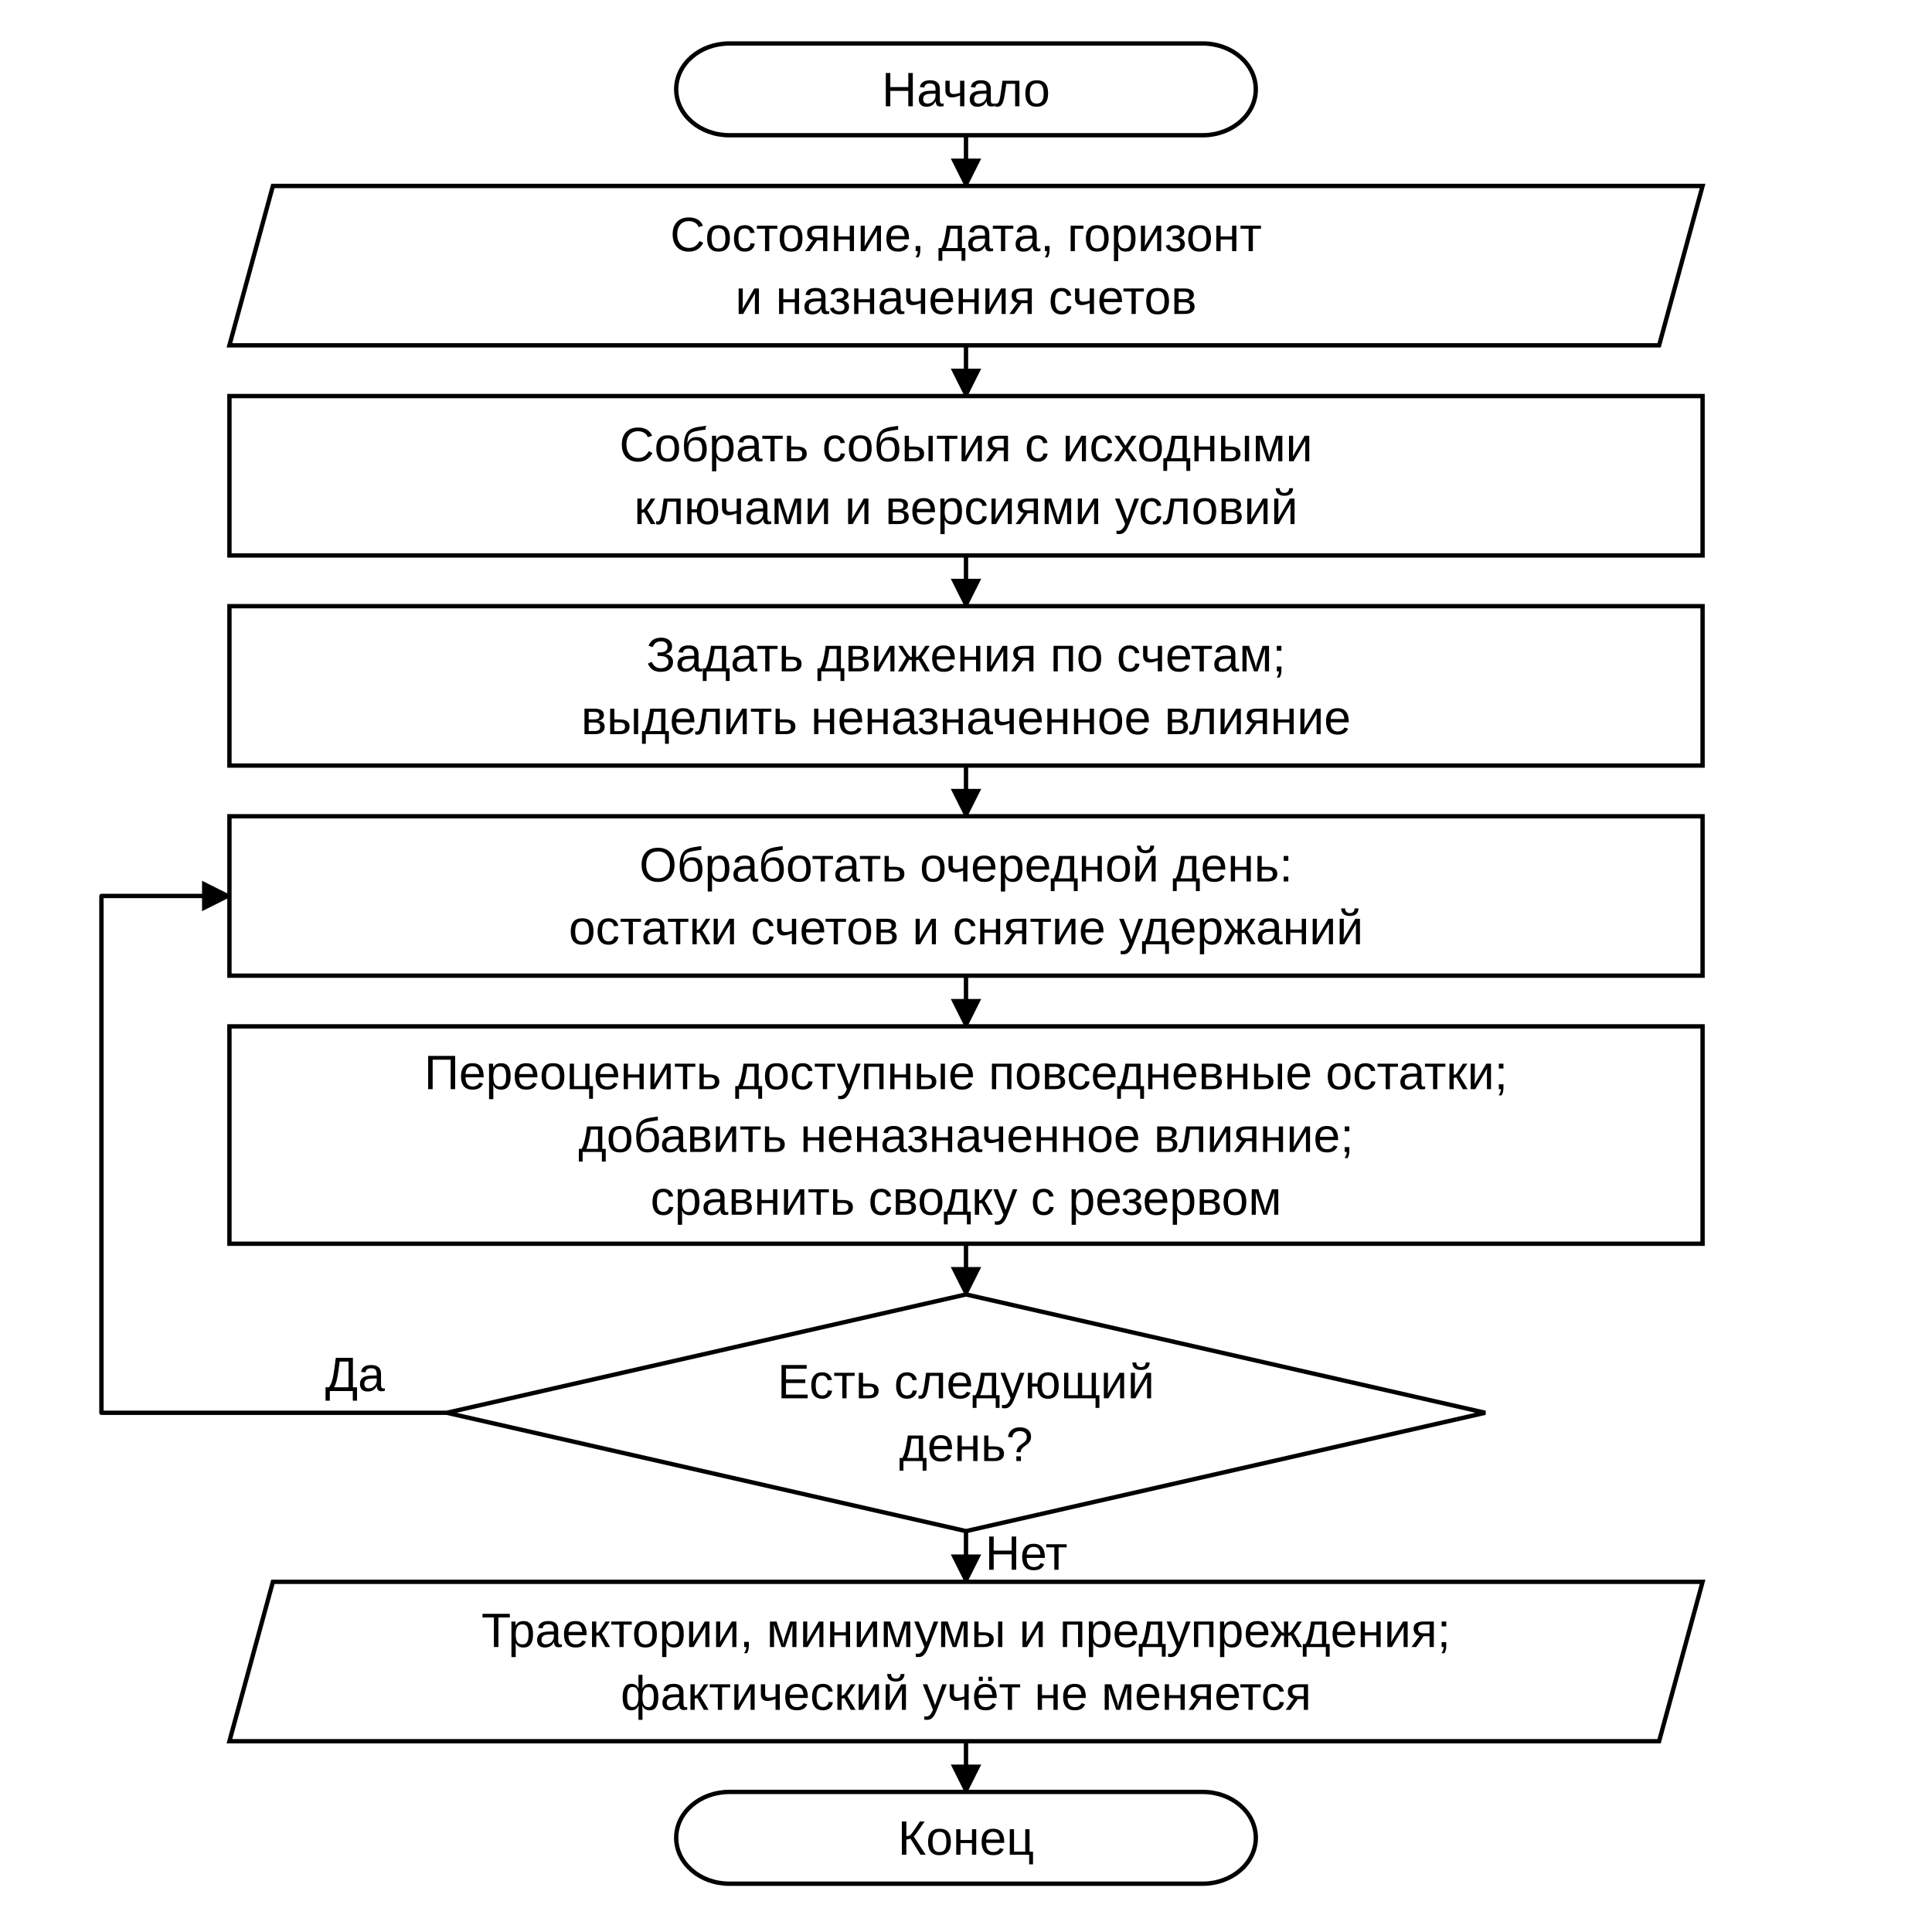
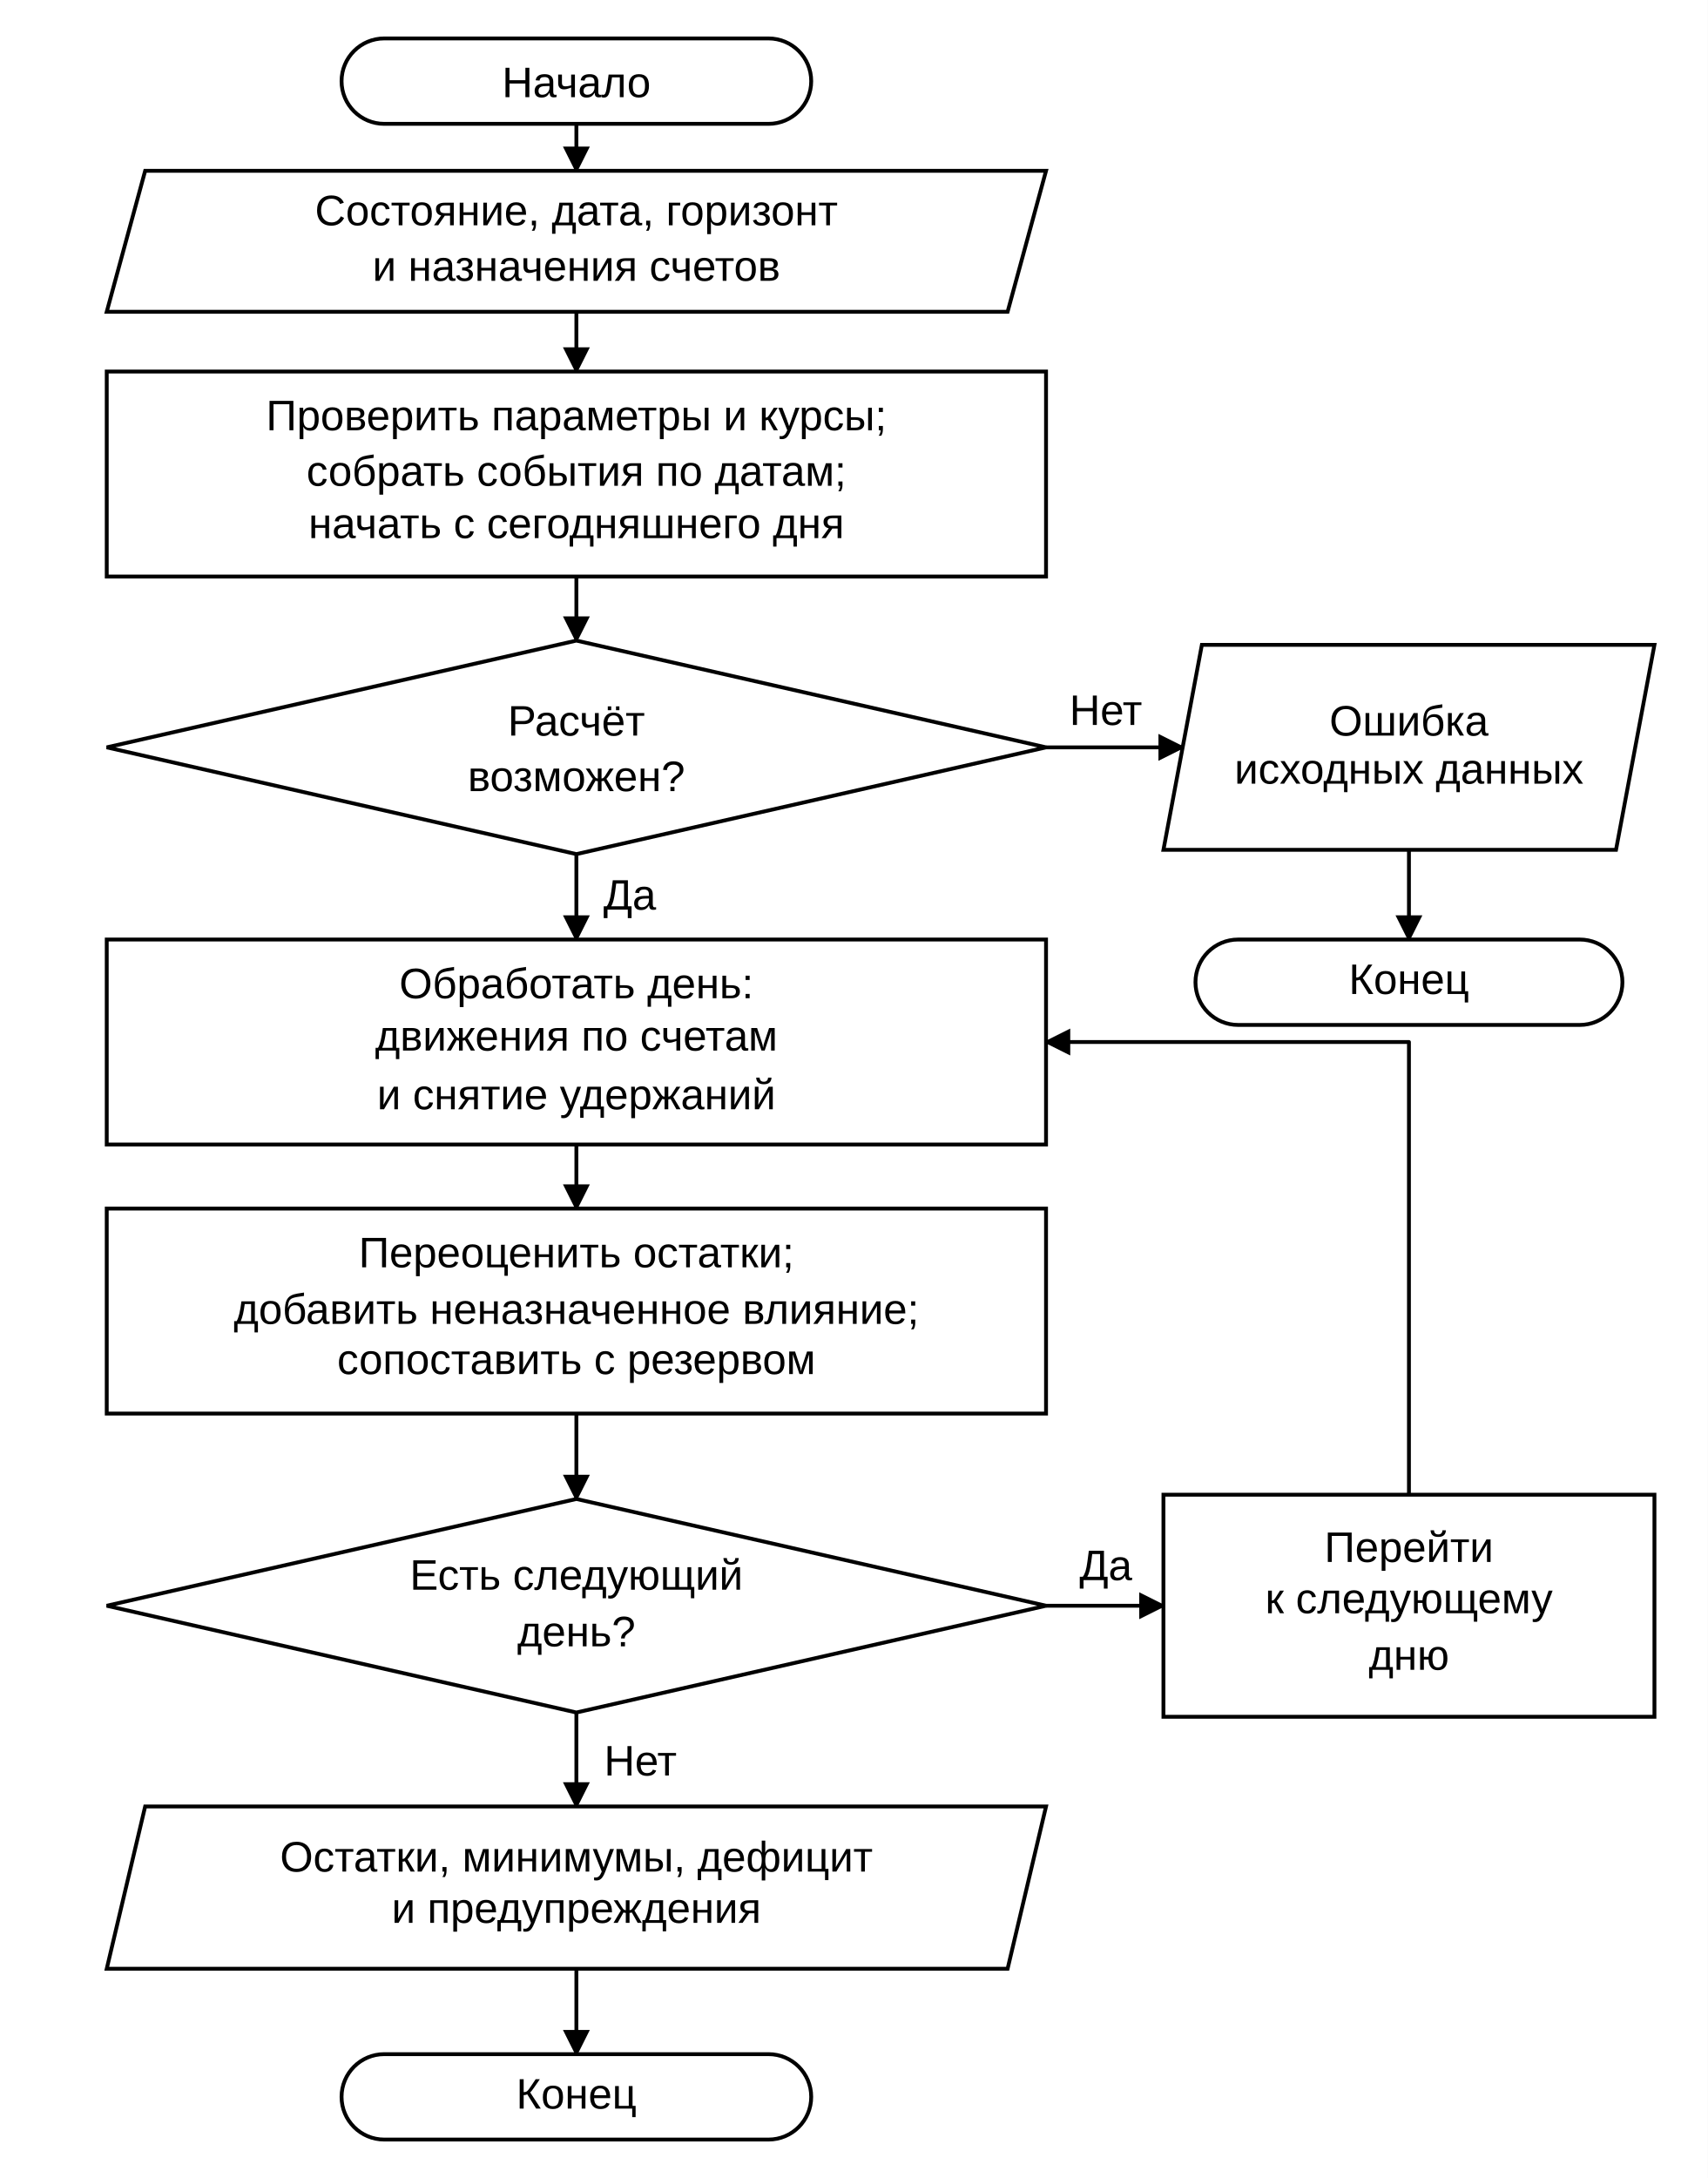
- <svg xmlns="http://www.w3.org/2000/svg" width="800" height="800" viewBox="0 0 800 800">
+ <svg xmlns="http://www.w3.org/2000/svg" width="800" height="1020" viewBox="0 0 800 1020" data-diagram="forecast">
  <defs>
-     <marker id="arrow" viewBox="0 0 10 10" refX="9" refY="5" markerWidth="7" markerHeight="7" orient="auto-start-reverse">
+     <marker id="arrow" viewBox="0 0 10 10" refX="9" refY="5" markerWidth="7" markerHeight="7" orient="auto">
      <path d="M 0 0 L 10 5 L 0 10 z" fill="#000" />
    </marker>
  </defs>
-   <rect width="800" height="800" fill="#fff" />
-   <g fill="none" stroke="#000" stroke-width="1.8" stroke-linejoin="round" marker-end="url(#arrow)">
-     <polyline points="400,56 400,77" />
-     <polyline points="400,143 400,164" />
-     <polyline points="400,230 400,251" />
-     <polyline points="400,317 400,338" />
-     <polyline points="400,404 400,425" />
-     <polyline points="400,515 400,536" />
-     <polyline points="400,634 400,655" />
-     <polyline points="400,721 400,742" />
-     <polyline points="185,585 42,585 42,371 95,371" />
+   <rect width="800" height="1020" fill="#fff" />
+   <polyline data-from="start" data-to="input" data-condition="" points="270,58 270,80" fill="none" stroke="#000" stroke-width="1.8" stroke-linejoin="round" marker-end="url(#arrow)" />
+   <polyline data-from="input" data-to="events" data-condition="" points="270,146 270,174" fill="none" stroke="#000" stroke-width="1.8" stroke-linejoin="round" marker-end="url(#arrow)" />
+   <polyline data-from="events" data-to="valid" data-condition="" points="270,270 270,300" fill="none" stroke="#000" stroke-width="1.8" stroke-linejoin="round" marker-end="url(#arrow)" />
+   <polyline data-from="day" data-to="total" data-condition="" points="270,536 270,566" fill="none" stroke="#000" stroke-width="1.8" stroke-linejoin="round" marker-end="url(#arrow)" />
+   <polyline data-from="total" data-to="more" data-condition="" points="270,662 270,702" fill="none" stroke="#000" stroke-width="1.8" stroke-linejoin="round" marker-end="url(#arrow)" />
+   <polyline data-from="output" data-to="end" data-condition="" points="270,922 270,962" fill="none" stroke="#000" stroke-width="1.8" stroke-linejoin="round" marker-end="url(#arrow)" />
+   <polyline data-from="error" data-to="end-error" data-condition="" points="660,398 660,440" fill="none" stroke="#000" stroke-width="1.8" stroke-linejoin="round" marker-end="url(#arrow)" />
+   <polyline data-from="valid" data-to="day" data-condition="Да" points="270,400 270,440" fill="none" stroke="#000" stroke-width="1.8" stroke-linejoin="round" marker-end="url(#arrow)" />
+   <polyline data-from="valid" data-to="error" data-condition="Нет" points="490,350 554,350" fill="none" stroke="#000" stroke-width="1.8" stroke-linejoin="round" marker-end="url(#arrow)" />
+   <polyline data-from="more" data-to="advance" data-condition="Да" points="490,752 545,752" fill="none" stroke="#000" stroke-width="1.8" stroke-linejoin="round" marker-end="url(#arrow)" />
+   <polyline data-from="advance" data-to="day" data-condition="" points="660,700 660,488 490,488" fill="none" stroke="#000" stroke-width="1.8" stroke-linejoin="round" marker-end="url(#arrow)" />
+   <polyline data-from="more" data-to="output" data-condition="Нет" points="270,802 270,846" fill="none" stroke="#000" stroke-width="1.8" stroke-linejoin="round" marker-end="url(#arrow)" />
+   <g data-node="start" data-kind="term">
+     <rect x="160" y="18" width="220" height="40" rx="20" fill="#fff" stroke="#000" stroke-width="1.8" />
+     <text x="270" y="45.5" text-anchor="middle" font-family="Arial" font-size="20" fill="#000">Начало</text>
  </g>
-   <rect x="280" y="18" width="240" height="38" rx="22" fill="#fff" stroke="#000" stroke-width="1.8" />
-   <text x="400" y="44" text-anchor="middle" font-family="Arial" font-size="20" fill="#000">Начало</text>
-   <polygon points="113,77 705,77 687,143 95,143" fill="#fff" stroke="#000" stroke-width="1.8" />
-   <text x="400" y="104" text-anchor="middle" font-family="Arial" font-size="20" fill="#000">Состояние, дата, горизонт</text>
-   <text x="400" y="130" text-anchor="middle" font-family="Arial" font-size="20" fill="#000">и назначения счетов</text>
-   <rect x="95" y="164" width="610" height="66" fill="#fff" stroke="#000" stroke-width="1.8" />
-   <text x="400" y="191" text-anchor="middle" font-family="Arial" font-size="20" fill="#000">Собрать события с исходными</text>
-   <text x="400" y="217" text-anchor="middle" font-family="Arial" font-size="20" fill="#000">ключами и версиями условий</text>
-   <rect x="95" y="251" width="610" height="66" fill="#fff" stroke="#000" stroke-width="1.8" />
-   <text x="400" y="278" text-anchor="middle" font-family="Arial" font-size="20" fill="#000">Задать движения по счетам;</text>
-   <text x="400" y="304" text-anchor="middle" font-family="Arial" font-size="20" fill="#000">выделить неназначенное влияние</text>
-   <rect x="95" y="338" width="610" height="66" fill="#fff" stroke="#000" stroke-width="1.8" />
-   <text x="400" y="365" text-anchor="middle" font-family="Arial" font-size="20" fill="#000">Обработать очередной день:</text>
-   <text x="400" y="391" text-anchor="middle" font-family="Arial" font-size="20" fill="#000">остатки счетов и снятие удержаний</text>
-   <rect x="95" y="425" width="610" height="90" fill="#fff" stroke="#000" stroke-width="1.8" />
-   <text x="400" y="451" text-anchor="middle" font-family="Arial" font-size="20" fill="#000">Переоценить доступные повседневные остатки;</text>
-   <text x="400" y="477" text-anchor="middle" font-family="Arial" font-size="20" fill="#000">добавить неназначенное влияние;</text>
-   <text x="400" y="503" text-anchor="middle" font-family="Arial" font-size="20" fill="#000">сравнить сводку с резервом</text>
-   <polygon points="400,536 615,585 400,634 185,585" fill="#fff" stroke="#000" stroke-width="1.8" />
-   <text x="400" y="579" text-anchor="middle" font-family="Arial" font-size="20" fill="#000">Есть следующий</text>
-   <text x="400" y="605" text-anchor="middle" font-family="Arial" font-size="20" fill="#000">день?</text>
-   <polygon points="113,655 705,655 687,721 95,721" fill="#fff" stroke="#000" stroke-width="1.8" />
-   <text x="400" y="682" text-anchor="middle" font-family="Arial" font-size="20" fill="#000">Траектории, минимумы и предупреждения;</text>
-   <text x="400" y="708" text-anchor="middle" font-family="Arial" font-size="20" fill="#000">фактический учёт не меняется</text>
-   <rect x="280" y="742" width="240" height="38" rx="22" fill="#fff" stroke="#000" stroke-width="1.8" />
-   <text x="400" y="768" text-anchor="middle" font-family="Arial" font-size="20" fill="#000">Конец</text>
-   <text x="147" y="576" text-anchor="middle" font-family="Arial" font-size="20" fill="#000">Да</text>
-   <text x="425" y="650" text-anchor="middle" font-family="Arial" font-size="20" fill="#000">Нет</text>
+   <g data-node="input" data-kind="io">
+     <polygon points="68,80 490,80 472,146 50,146" fill="#fff" stroke="#000" stroke-width="1.8" />
+     <text x="270" y="105.5" text-anchor="middle" font-family="Arial" font-size="20" fill="#000">Состояние, дата, горизонт</text>
+     <text x="270" y="131.5" text-anchor="middle" font-family="Arial" font-size="20" fill="#000">и назначения счетов</text>
+   </g>
+   <g data-node="events" data-kind="process">
+     <rect x="50" y="174" width="440" height="96" fill="#fff" stroke="#000" stroke-width="1.8" />
+     <text x="270" y="201.5" text-anchor="middle" font-family="Arial" font-size="20" fill="#000">Проверить параметры и курсы;</text>
+     <text x="270" y="227.5" text-anchor="middle" font-family="Arial" font-size="20" fill="#000">собрать события по датам;</text>
+     <text x="270" y="252" text-anchor="middle" font-family="Arial" font-size="20" fill="#000">начать с сегодняшнего дня</text>
+   </g>
+   <g data-node="valid" data-kind="decision">
+     <polygon points="270,300 490,350 270,400 50,350" fill="#fff" stroke="#000" stroke-width="1.8" />
+     <text x="270" y="344.5" text-anchor="middle" font-family="Arial" font-size="20" fill="#000">Расчёт</text>
+     <text x="270" y="370.5" text-anchor="middle" font-family="Arial" font-size="20" fill="#000">возможен?</text>
+   </g>
+   <g data-node="day" data-kind="process">
+     <rect x="50" y="440" width="440" height="96" fill="#fff" stroke="#000" stroke-width="1.8" />
+     <text x="270" y="467.5" text-anchor="middle" font-family="Arial" font-size="20" fill="#000">Обработать день:</text>
+     <text x="270" y="492" text-anchor="middle" font-family="Arial" font-size="20" fill="#000">движения по счетам</text>
+     <text x="270" y="519.5" text-anchor="middle" font-family="Arial" font-size="20" fill="#000">и снятие удержаний</text>
+   </g>
+   <g data-node="total" data-kind="process">
+     <rect x="50" y="566" width="440" height="96" fill="#fff" stroke="#000" stroke-width="1.8" />
+     <text x="270" y="593.5" text-anchor="middle" font-family="Arial" font-size="20" fill="#000">Переоценить остатки;</text>
+     <text x="270" y="620" text-anchor="middle" font-family="Arial" font-size="20" fill="#000">добавить неназначенное влияние;</text>
+     <text x="270" y="643.5" text-anchor="middle" font-family="Arial" font-size="20" fill="#000">сопоставить с резервом</text>
+   </g>
+   <g data-node="more" data-kind="decision">
+     <polygon points="270,702 490,752 270,802 50,752" fill="#fff" stroke="#000" stroke-width="1.8" />
+     <text x="270" y="744.5" text-anchor="middle" font-family="Arial" font-size="20" fill="#000">Есть следующий</text>
+     <text x="270" y="771" text-anchor="middle" font-family="Arial" font-size="20" fill="#000">день?</text>
+   </g>
+   <g data-node="advance" data-kind="process">
+     <rect x="545" y="700" width="230" height="104" fill="#fff" stroke="#000" stroke-width="1.8" />
+     <text x="660" y="731.5" text-anchor="middle" font-family="Arial" font-size="20" fill="#000">Перейти</text>
+     <text x="660" y="755.5" text-anchor="middle" font-family="Arial" font-size="20" fill="#000">к следующему</text>
+     <text x="660" y="782" text-anchor="middle" font-family="Arial" font-size="20" fill="#000">дню</text>
+   </g>
+   <g data-node="output" data-kind="io">
+     <polygon points="68,846 490,846 472,922 50,922" fill="#fff" stroke="#000" stroke-width="1.8" />
+     <text x="270" y="876.5" text-anchor="middle" font-family="Arial" font-size="20" fill="#000">Остатки, минимумы, дефицит</text>
+     <text x="270" y="900.5" text-anchor="middle" font-family="Arial" font-size="20" fill="#000">и предупреждения</text>
+   </g>
+   <g data-node="end" data-kind="term">
+     <rect x="160" y="962" width="220" height="40" rx="20" fill="#fff" stroke="#000" stroke-width="1.8" />
+     <text x="270" y="987.5" text-anchor="middle" font-family="Arial" font-size="20" fill="#000">Конец</text>
+   </g>
+   <g data-node="error" data-kind="io">
+     <polygon points="563,302 775,302 757,398 545,398" fill="#fff" stroke="#000" stroke-width="1.8" />
+     <text x="660" y="344.5" text-anchor="middle" font-family="Arial" font-size="20" fill="#000">Ошибка</text>
+     <text x="660" y="367" text-anchor="middle" font-family="Arial" font-size="20" fill="#000">исходных данных</text>
+   </g>
+   <g data-node="end-error" data-kind="term">
+     <rect x="560" y="440" width="200" height="40" rx="20" fill="#fff" stroke="#000" stroke-width="1.8" />
+     <text x="660" y="465.5" text-anchor="middle" font-family="Arial" font-size="20" fill="#000">Конец</text>
+   </g>
+   <text x="295" y="426" text-anchor="middle" font-family="Arial" font-size="20" fill="#000">Да</text>
+   <text x="518" y="339.5" text-anchor="middle" font-family="Arial" font-size="20" fill="#000">Нет</text>
+   <text x="518" y="740" text-anchor="middle" font-family="Arial" font-size="20" fill="#000">Да</text>
+   <text x="300" y="831.5" text-anchor="middle" font-family="Arial" font-size="20" fill="#000">Нет</text>
</svg>
